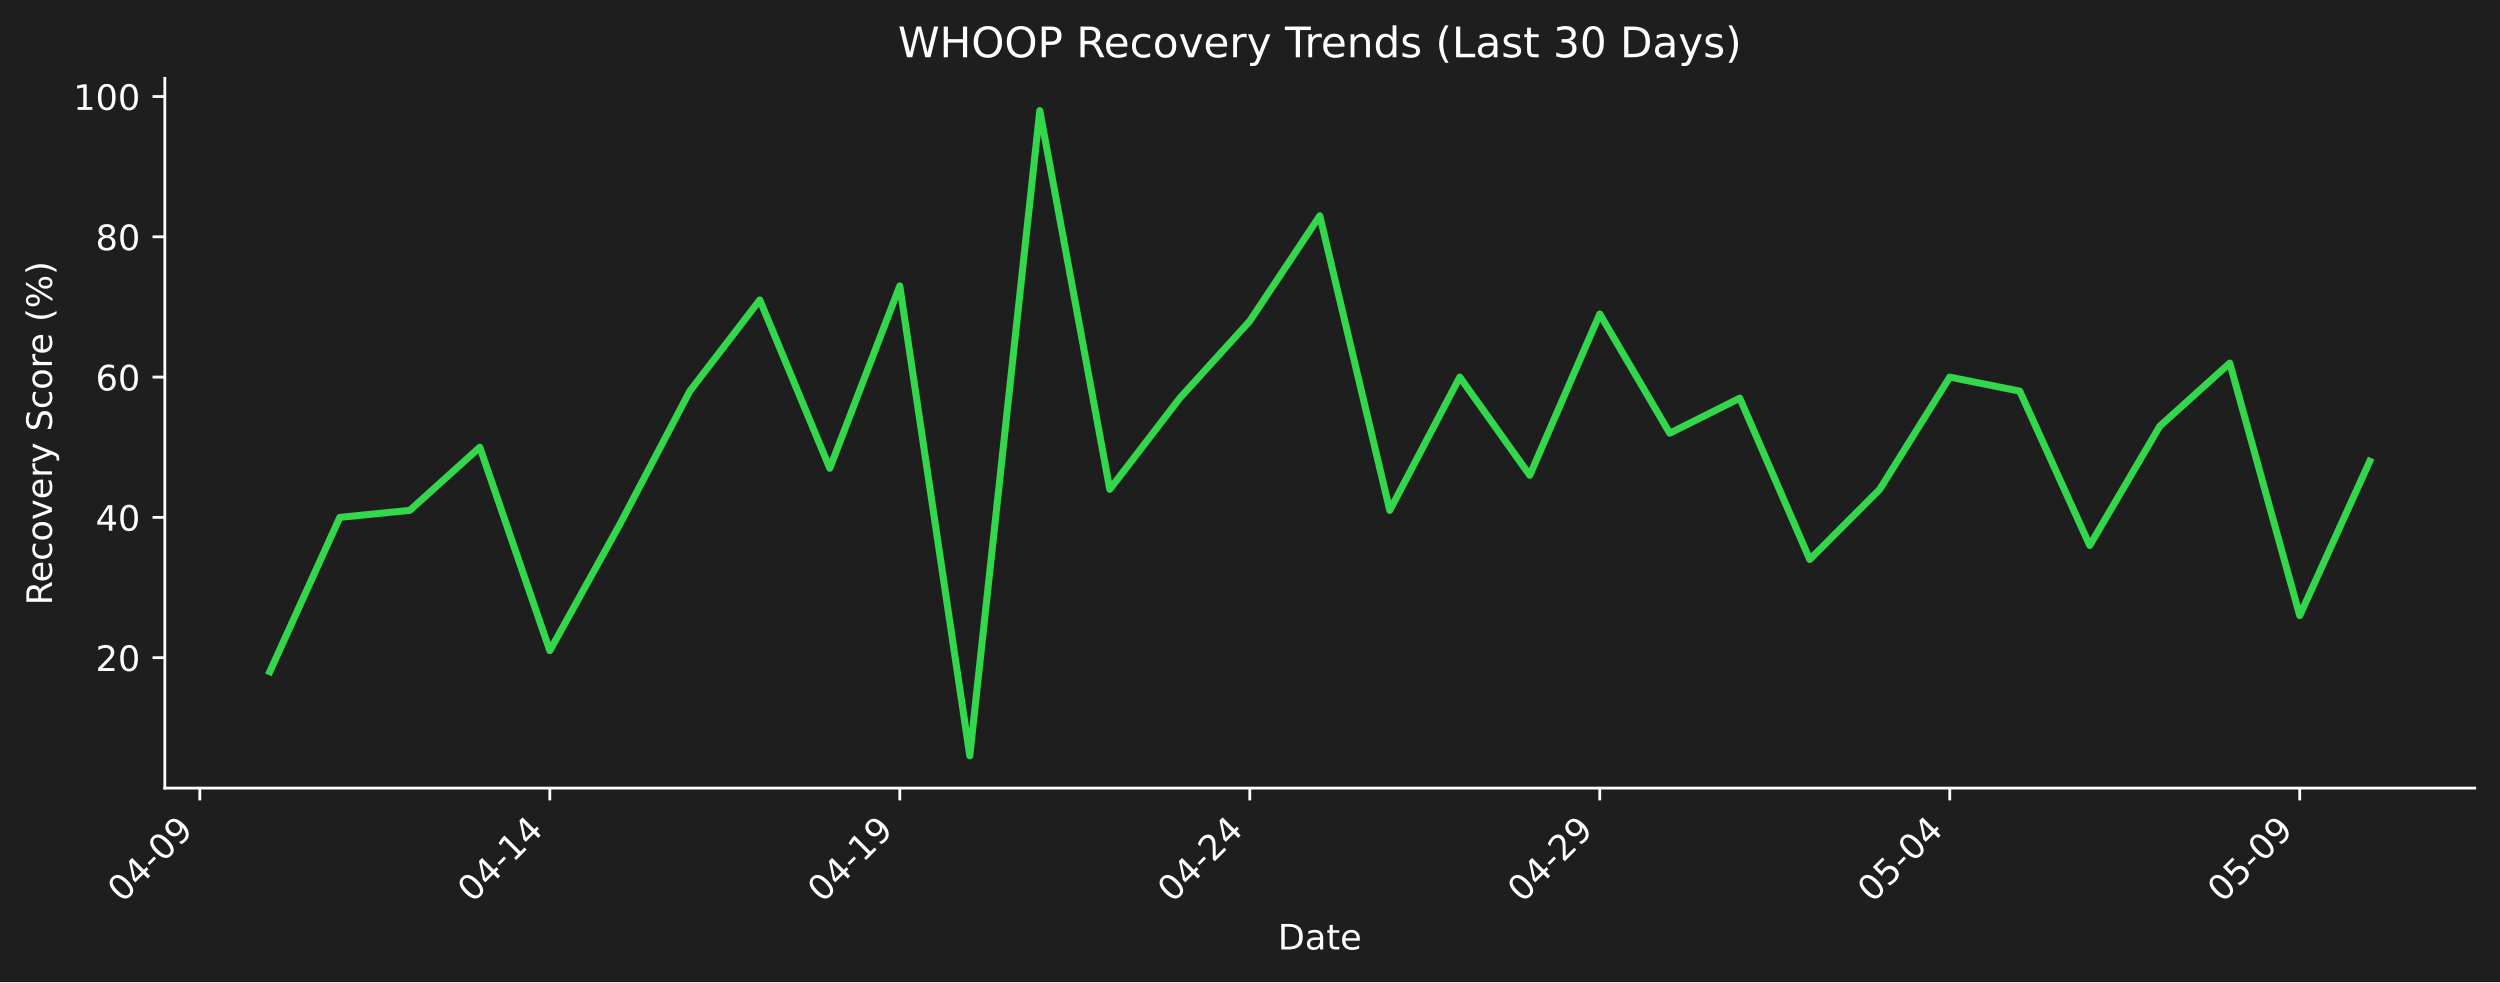
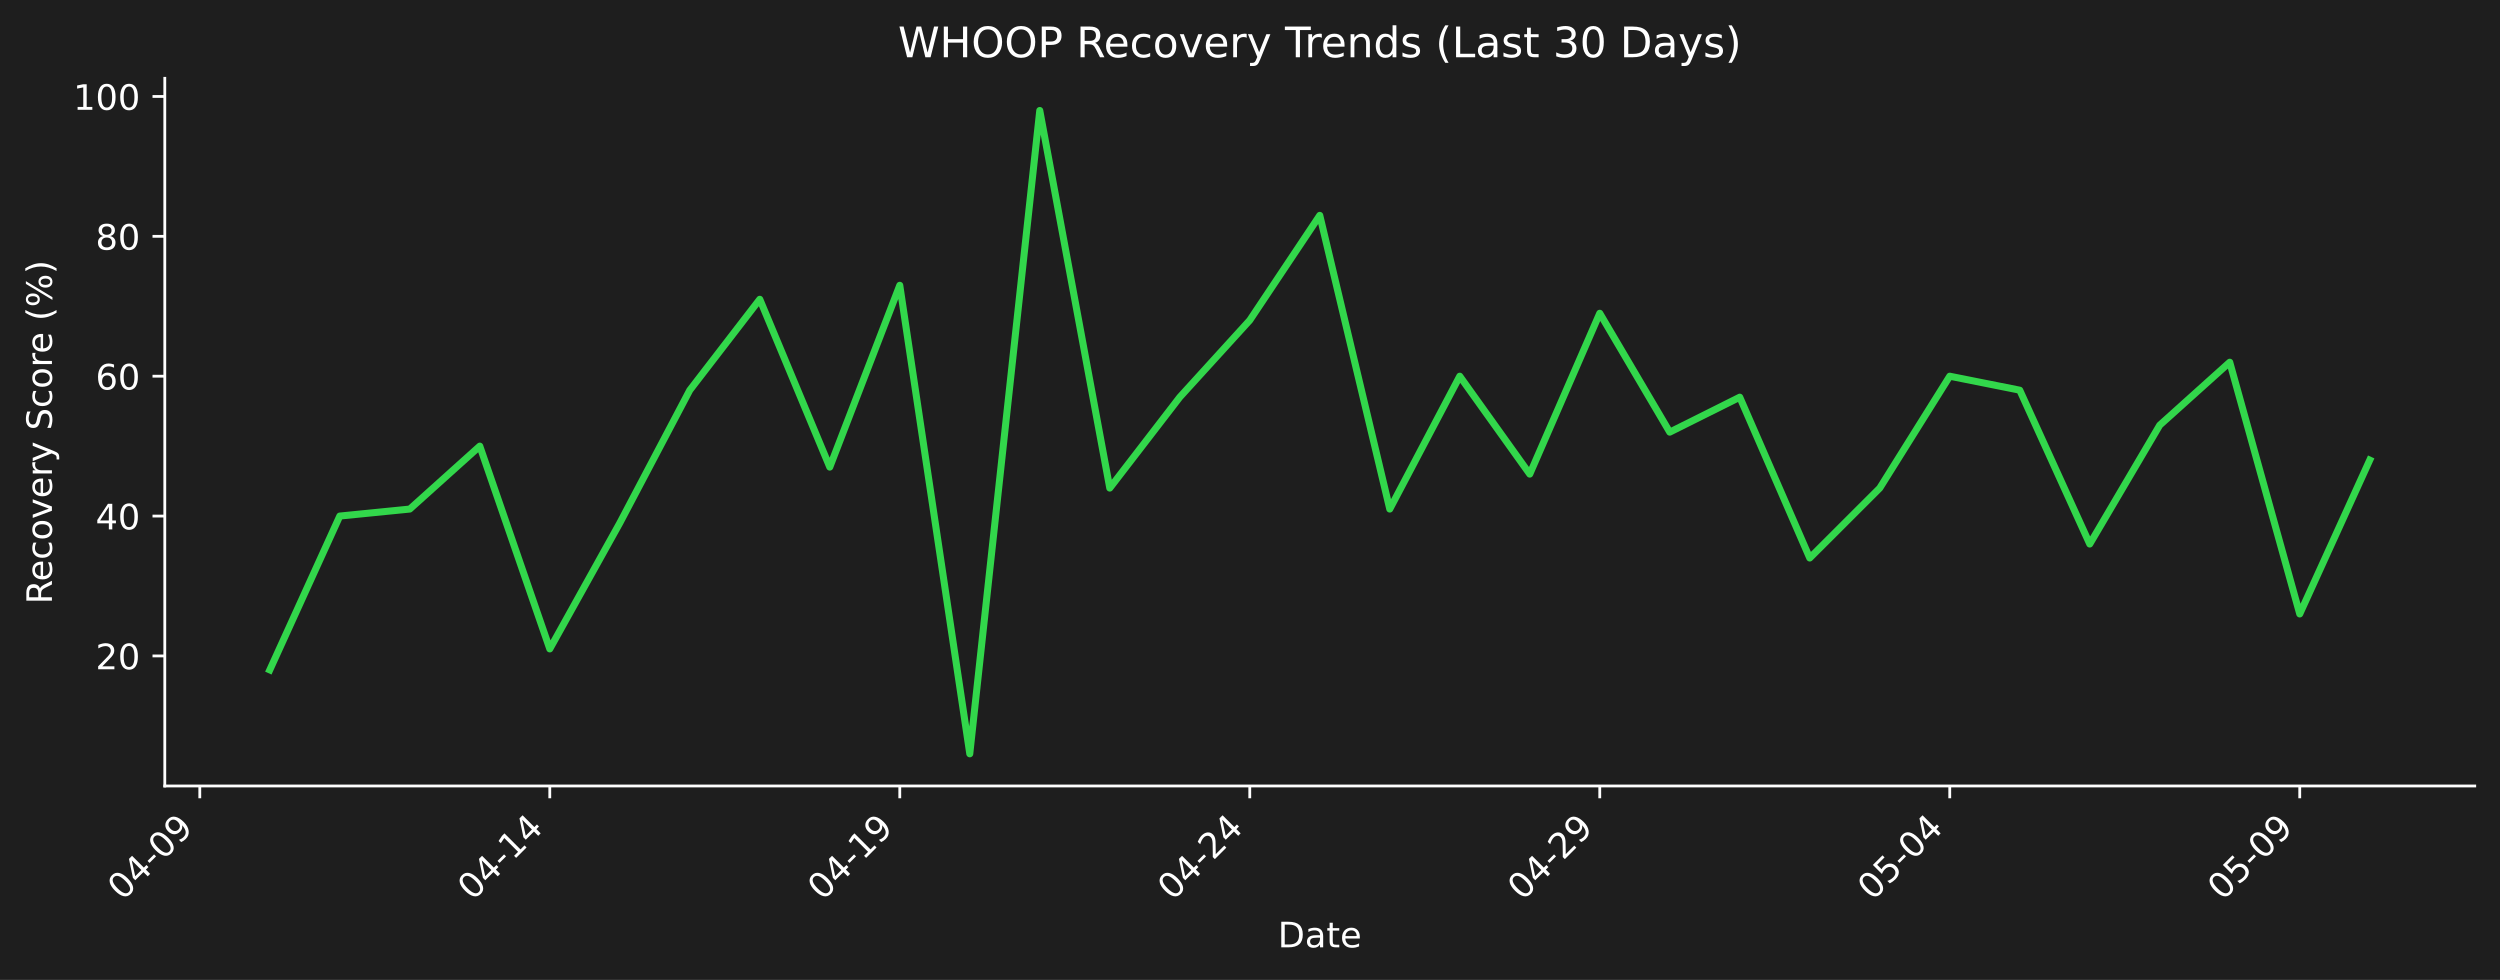
- <svg xmlns="http://www.w3.org/2000/svg" xmlns:xlink="http://www.w3.org/1999/xlink" width="712.361pt" height="279.832pt" viewBox="0 0 712.361 279.832" version="1.1">
+ <svg xmlns="http://www.w3.org/2000/svg" xmlns:xlink="http://www.w3.org/1999/xlink" width="712.496pt" height="279.271pt" viewBox="0 0 712.496 279.271" version="1.1">
  <defs>
    <style type="text/css">*{stroke-linejoin: round; stroke-linecap: butt}</style>
  </defs>
  <g id="figure_1">
    <g id="patch_1">
-       <path d="M 0 279.832  L 712.361 279.832  L 712.361 0  L 0 0  z " style="fill: #1e1e1e" />
+       <path d="M 0 279.271  L 712.496 279.271  L 712.496 0  L 0 0  z " style="fill: #1e1e1e" />
    </g>
    <g id="axes_1">
      <g id="patch_2">
-         <path d="M 46.966 224.563  L 705.161 224.563  L 705.161 22.318  L 46.966 22.318  L 46.966 224.563  z " style="fill: none" />
+         <path d="M 46.966 224.002  L 705.296 224.002  L 705.296 22.318  L 46.966 22.318  L 46.966 224.002  z " style="fill: none" />
      </g>
      <g id="matplotlib.axis_1">
        <g id="xtick_1">
          <g id="line2d_1">
            <defs>
-               <path id="mc9b437f5d2" d="M 0 0  L 0 3.5  " style="stroke: #ffffff; stroke-width: 0.8" />
+               <path id="m1ce4d87a6c" d="M 0 0  L 0 3.5  " style="stroke: #ffffff; stroke-width: 0.8" />
            </defs>
            <g>
-               <use xlink:href="#mc9b437f5d2" x="56.938" y="224.563" style="fill: #ffffff; stroke: #ffffff; stroke-width: 0.8" />
+               <use xlink:href="#m1ce4d87a6c" x="56.94" y="224.002" style="fill: #ffffff; stroke: #ffffff; stroke-width: 0.8" />
            </g>
          </g>
          <g id="text_1">
-             <g style="fill: #ffffff" transform="translate(34.92074 257.483) rotate(-45) scale(0.1 -0.1)">
+             <g style="fill: #ffffff" transform="translate(34.92278 256.9221) rotate(-45) scale(0.1 -0.1)">
              <defs>
                <path id="DejaVuSans-30" d="M 2034 4250  Q 1547 4250 1301 3770  Q 1056 3291 1056 2328  Q 1056 1369 1301 889  Q 1547 409 2034 409  Q 2525 409 2770 889  Q 3016 1369 3016 2328  Q 3016 3291 2770 3770  Q 2525 4250 2034 4250  z M 2034 4750  Q 2819 4750 3233 4129  Q 3647 3509 3647 2328  Q 3647 1150 3233 529  Q 2819 -91 2034 -91  Q 1250 -91 836 529  Q 422 1150 422 2328  Q 422 3509 836 4129  Q 1250 4750 2034 4750  z " transform="scale(0.015625)" />
                <path id="DejaVuSans-34" d="M 2419 4116  L 825 1625  L 2419 1625  L 2419 4116  z M 2253 4666  L 3047 4666  L 3047 1625  L 3713 1625  L 3713 1100  L 3047 1100  L 3047 0  L 2419 0  L 2419 1100  L 313 1100  L 313 1709  L 2253 4666  z " transform="scale(0.015625)" />
                <path id="DejaVuSans-2d" d="M 313 2009  L 1997 2009  L 1997 1497  L 313 1497  L 313 2009  z " transform="scale(0.015625)" />
                <path id="DejaVuSans-39" d="M 703 97  L 703 672  Q 941 559 1184 500  Q 1428 441 1663 441  Q 2288 441 2617 861  Q 2947 1281 2994 2138  Q 2813 1869 2534 1725  Q 2256 1581 1919 1581  Q 1219 1581 811 2004  Q 403 2428 403 3163  Q 403 3881 828 4315  Q 1253 4750 1959 4750  Q 2769 4750 3195 4129  Q 3622 3509 3622 2328  Q 3622 1225 3098 567  Q 2575 -91 1691 -91  Q 1453 -91 1209 -44  Q 966 3 703 97  z M 1959 2075  Q 2384 2075 2632 2365  Q 2881 2656 2881 3163  Q 2881 3666 2632 3958  Q 2384 4250 1959 4250  Q 1534 4250 1286 3958  Q 1038 3666 1038 3163  Q 1038 2656 1286 2365  Q 1534 2075 1959 2075  z " transform="scale(0.015625)" />
              </defs>
              <use xlink:href="#DejaVuSans-30" />
              <use xlink:href="#DejaVuSans-34" transform="translate(63.62305 0)" />
              <use xlink:href="#DejaVuSans-2d" transform="translate(127.2461 0)" />
              <use xlink:href="#DejaVuSans-30" transform="translate(163.3301 0)" />
              <use xlink:href="#DejaVuSans-39" transform="translate(226.9531 0)" />
            </g>
          </g>
        </g>
        <g id="xtick_2">
          <g id="line2d_2">
            <g>
-               <use xlink:href="#mc9b437f5d2" x="156.665" y="224.563" style="fill: #ffffff; stroke: #ffffff; stroke-width: 0.8" />
+               <use xlink:href="#m1ce4d87a6c" x="156.687" y="224.002" style="fill: #ffffff; stroke: #ffffff; stroke-width: 0.8" />
            </g>
          </g>
          <g id="text_2">
-             <g style="fill: #ffffff" transform="translate(134.6473 257.483) rotate(-45) scale(0.1 -0.1)">
+             <g style="fill: #ffffff" transform="translate(134.6698 256.9221) rotate(-45) scale(0.1 -0.1)">
              <defs>
                <path id="DejaVuSans-31" d="M 794 531  L 1825 531  L 1825 4091  L 703 3866  L 703 4441  L 1819 4666  L 2450 4666  L 2450 531  L 3481 531  L 3481 0  L 794 0  L 794 531  z " transform="scale(0.015625)" />
              </defs>
              <use xlink:href="#DejaVuSans-30" />
              <use xlink:href="#DejaVuSans-34" transform="translate(63.62305 0)" />
              <use xlink:href="#DejaVuSans-2d" transform="translate(127.2461 0)" />
              <use xlink:href="#DejaVuSans-31" transform="translate(163.3301 0)" />
              <use xlink:href="#DejaVuSans-34" transform="translate(226.9531 0)" />
            </g>
          </g>
        </g>
        <g id="xtick_3">
          <g id="line2d_3">
            <g>
-               <use xlink:href="#mc9b437f5d2" x="256.391" y="224.563" style="fill: #ffffff; stroke: #ffffff; stroke-width: 0.8" />
+               <use xlink:href="#m1ce4d87a6c" x="256.434" y="224.002" style="fill: #ffffff; stroke: #ffffff; stroke-width: 0.8" />
            </g>
          </g>
          <g id="text_3">
-             <g style="fill: #ffffff" transform="translate(234.3738 257.483) rotate(-45) scale(0.1 -0.1)">
+             <g style="fill: #ffffff" transform="translate(234.4167 256.9221) rotate(-45) scale(0.1 -0.1)">
              <use xlink:href="#DejaVuSans-30" />
              <use xlink:href="#DejaVuSans-34" transform="translate(63.62305 0)" />
              <use xlink:href="#DejaVuSans-2d" transform="translate(127.2461 0)" />
              <use xlink:href="#DejaVuSans-31" transform="translate(163.3301 0)" />
              <use xlink:href="#DejaVuSans-39" transform="translate(226.9531 0)" />
            </g>
          </g>
        </g>
        <g id="xtick_4">
          <g id="line2d_4">
            <g>
-               <use xlink:href="#mc9b437f5d2" x="356.118" y="224.563" style="fill: #ffffff; stroke: #ffffff; stroke-width: 0.8" />
+               <use xlink:href="#m1ce4d87a6c" x="356.181" y="224.002" style="fill: #ffffff; stroke: #ffffff; stroke-width: 0.8" />
            </g>
          </g>
          <g id="text_4">
-             <g style="fill: #ffffff" transform="translate(334.1003 257.483) rotate(-45) scale(0.1 -0.1)">
+             <g style="fill: #ffffff" transform="translate(334.1637 256.9221) rotate(-45) scale(0.1 -0.1)">
              <defs>
                <path id="DejaVuSans-32" d="M 1228 531  L 3431 531  L 3431 0  L 469 0  L 469 531  Q 828 903 1448 1529  Q 2069 2156 2228 2338  Q 2531 2678 2651 2914  Q 2772 3150 2772 3378  Q 2772 3750 2511 3984  Q 2250 4219 1831 4219  Q 1534 4219 1204 4116  Q 875 4013 500 3803  L 500 4441  Q 881 4594 1212 4672  Q 1544 4750 1819 4750  Q 2544 4750 2975 4387  Q 3406 4025 3406 3419  Q 3406 3131 3298 2873  Q 3191 2616 2906 2266  Q 2828 2175 2409 1742  Q 1991 1309 1228 531  z " transform="scale(0.015625)" />
              </defs>
              <use xlink:href="#DejaVuSans-30" />
              <use xlink:href="#DejaVuSans-34" transform="translate(63.62305 0)" />
              <use xlink:href="#DejaVuSans-2d" transform="translate(127.2461 0)" />
              <use xlink:href="#DejaVuSans-32" transform="translate(163.3301 0)" />
              <use xlink:href="#DejaVuSans-34" transform="translate(226.9531 0)" />
            </g>
          </g>
        </g>
        <g id="xtick_5">
          <g id="line2d_5">
            <g>
-               <use xlink:href="#mc9b437f5d2" x="455.844" y="224.563" style="fill: #ffffff; stroke: #ffffff; stroke-width: 0.8" />
+               <use xlink:href="#m1ce4d87a6c" x="455.928" y="224.002" style="fill: #ffffff; stroke: #ffffff; stroke-width: 0.8" />
            </g>
          </g>
          <g id="text_5">
-             <g style="fill: #ffffff" transform="translate(433.8268 257.483) rotate(-45) scale(0.1 -0.1)">
+             <g style="fill: #ffffff" transform="translate(433.9107 256.9221) rotate(-45) scale(0.1 -0.1)">
              <use xlink:href="#DejaVuSans-30" />
              <use xlink:href="#DejaVuSans-34" transform="translate(63.62305 0)" />
              <use xlink:href="#DejaVuSans-2d" transform="translate(127.2461 0)" />
              <use xlink:href="#DejaVuSans-32" transform="translate(163.3301 0)" />
              <use xlink:href="#DejaVuSans-39" transform="translate(226.9531 0)" />
            </g>
          </g>
        </g>
        <g id="xtick_6">
          <g id="line2d_6">
            <g>
-               <use xlink:href="#mc9b437f5d2" x="555.571" y="224.563" style="fill: #ffffff; stroke: #ffffff; stroke-width: 0.8" />
+               <use xlink:href="#m1ce4d87a6c" x="555.675" y="224.002" style="fill: #ffffff; stroke: #ffffff; stroke-width: 0.8" />
            </g>
          </g>
          <g id="text_6">
-             <g style="fill: #ffffff" transform="translate(533.5533 257.483) rotate(-45) scale(0.1 -0.1)">
+             <g style="fill: #ffffff" transform="translate(533.6576 256.9221) rotate(-45) scale(0.1 -0.1)">
              <defs>
                <path id="DejaVuSans-35" d="M 691 4666  L 3169 4666  L 3169 4134  L 1269 4134  L 1269 2991  Q 1406 3038 1543 3061  Q 1681 3084 1819 3084  Q 2600 3084 3056 2656  Q 3513 2228 3513 1497  Q 3513 744 3044 326  Q 2575 -91 1722 -91  Q 1428 -91 1123 -41  Q 819 9 494 109  L 494 744  Q 775 591 1075 516  Q 1375 441 1709 441  Q 2250 441 2565 725  Q 2881 1009 2881 1497  Q 2881 1984 2565 2268  Q 2250 2553 1709 2553  Q 1456 2553 1204 2497  Q 953 2441 691 2322  L 691 4666  z " transform="scale(0.015625)" />
              </defs>
              <use xlink:href="#DejaVuSans-30" />
              <use xlink:href="#DejaVuSans-35" transform="translate(63.62305 0)" />
              <use xlink:href="#DejaVuSans-2d" transform="translate(127.2461 0)" />
              <use xlink:href="#DejaVuSans-30" transform="translate(163.3301 0)" />
              <use xlink:href="#DejaVuSans-34" transform="translate(226.9531 0)" />
            </g>
          </g>
        </g>
        <g id="xtick_7">
          <g id="line2d_7">
            <g>
-               <use xlink:href="#mc9b437f5d2" x="655.297" y="224.563" style="fill: #ffffff; stroke: #ffffff; stroke-width: 0.8" />
+               <use xlink:href="#m1ce4d87a6c" x="655.422" y="224.002" style="fill: #ffffff; stroke: #ffffff; stroke-width: 0.8" />
            </g>
          </g>
          <g id="text_7">
-             <g style="fill: #ffffff" transform="translate(633.2798 257.483) rotate(-45) scale(0.1 -0.1)">
+             <g style="fill: #ffffff" transform="translate(633.4046 256.9221) rotate(-45) scale(0.1 -0.1)">
              <use xlink:href="#DejaVuSans-30" />
              <use xlink:href="#DejaVuSans-35" transform="translate(63.62305 0)" />
              <use xlink:href="#DejaVuSans-2d" transform="translate(127.2461 0)" />
              <use xlink:href="#DejaVuSans-30" transform="translate(163.3301 0)" />
              <use xlink:href="#DejaVuSans-39" transform="translate(226.9531 0)" />
            </g>
          </g>
        </g>
        <g id="text_8">
-           <g style="fill: #ffffff" transform="translate(364.1123 270.552) scale(0.1 -0.1)">
+           <g style="fill: #ffffff" transform="translate(364.1798 269.9911) scale(0.1 -0.1)">
            <defs>
              <path id="DejaVuSans-44" d="M 1259 4147  L 1259 519  L 2022 519  Q 2988 519 3436 956  Q 3884 1394 3884 2338  Q 3884 3275 3436 3711  Q 2988 4147 2022 4147  L 1259 4147  z M 628 4666  L 1925 4666  Q 3281 4666 3915 4102  Q 4550 3538 4550 2338  Q 4550 1131 3912 565  Q 3275 0 1925 0  L 628 0  L 628 4666  z " transform="scale(0.015625)" />
              <path id="DejaVuSans-61" d="M 2194 1759  Q 1497 1759 1228 1600  Q 959 1441 959 1056  Q 959 750 1161 570  Q 1363 391 1709 391  Q 2188 391 2477 730  Q 2766 1069 2766 1631  L 2766 1759  L 2194 1759  z M 3341 1997  L 3341 0  L 2766 0  L 2766 531  Q 2569 213 2275 61  Q 1981 -91 1556 -91  Q 1019 -91 701 211  Q 384 513 384 1019  Q 384 1609 779 1909  Q 1175 2209 1959 2209  L 2766 2209  L 2766 2266  Q 2766 2663 2505 2880  Q 2244 3097 1772 3097  Q 1472 3097 1187 3025  Q 903 2953 641 2809  L 641 3341  Q 956 3463 1253 3523  Q 1550 3584 1831 3584  Q 2591 3584 2966 3190  Q 3341 2797 3341 1997  z " transform="scale(0.015625)" />
              <path id="DejaVuSans-74" d="M 1172 4494  L 1172 3500  L 2356 3500  L 2356 3053  L 1172 3053  L 1172 1153  Q 1172 725 1289 603  Q 1406 481 1766 481  L 2356 481  L 2356 0  L 1766 0  Q 1100 0 847 248  Q 594 497 594 1153  L 594 3053  L 172 3053  L 172 3500  L 594 3500  L 594 4494  L 1172 4494  z " transform="scale(0.015625)" />
              <path id="DejaVuSans-65" d="M 3597 1894  L 3597 1613  L 953 1613  Q 991 1019 1311 708  Q 1631 397 2203 397  Q 2534 397 2845 478  Q 3156 559 3463 722  L 3463 178  Q 3153 47 2828 -22  Q 2503 -91 2169 -91  Q 1331 -91 842 396  Q 353 884 353 1716  Q 353 2575 817 3079  Q 1281 3584 2069 3584  Q 2775 3584 3186 3129  Q 3597 2675 3597 1894  z M 3022 2063  Q 3016 2534 2758 2815  Q 2500 3097 2075 3097  Q 1594 3097 1305 2825  Q 1016 2553 972 2059  L 3022 2063  z " transform="scale(0.015625)" />
            </defs>
            <use xlink:href="#DejaVuSans-44" />
            <use xlink:href="#DejaVuSans-61" transform="translate(77.00195 0)" />
            <use xlink:href="#DejaVuSans-74" transform="translate(138.2812 0)" />
            <use xlink:href="#DejaVuSans-65" transform="translate(177.4902 0)" />
          </g>
        </g>
      </g>
      <g id="matplotlib.axis_2">
        <g id="ytick_1">
          <g id="line2d_8">
            <defs>
-               <path id="me7fd47370d" d="M 0 0  L -3.5 0  " style="stroke: #ffffff; stroke-width: 0.8" />
+               <path id="m191970cec5" d="M 0 0  L -3.5 0  " style="stroke: #ffffff; stroke-width: 0.8" />
            </defs>
            <g>
-               <use xlink:href="#me7fd47370d" x="46.966" y="187.392" style="fill: #ffffff; stroke: #ffffff; stroke-width: 0.8" />
+               <use xlink:href="#m191970cec5" x="46.966" y="186.934" style="fill: #ffffff; stroke: #ffffff; stroke-width: 0.8" />
            </g>
          </g>
          <g id="text_9">
-             <g style="fill: #ffffff" transform="translate(27.24063 191.1908) scale(0.1 -0.1)">
+             <g style="fill: #ffffff" transform="translate(27.24063 190.733) scale(0.1 -0.1)">
              <use xlink:href="#DejaVuSans-32" />
              <use xlink:href="#DejaVuSans-30" transform="translate(63.62305 0)" />
            </g>
          </g>
        </g>
        <g id="ytick_2">
          <g id="line2d_9">
            <g>
-               <use xlink:href="#me7fd47370d" x="46.966" y="147.422" style="fill: #ffffff; stroke: #ffffff; stroke-width: 0.8" />
+               <use xlink:href="#m191970cec5" x="46.966" y="147.075" style="fill: #ffffff; stroke: #ffffff; stroke-width: 0.8" />
            </g>
          </g>
          <g id="text_10">
-             <g style="fill: #ffffff" transform="translate(27.24063 151.2214) scale(0.1 -0.1)">
+             <g style="fill: #ffffff" transform="translate(27.24063 150.8745) scale(0.1 -0.1)">
              <use xlink:href="#DejaVuSans-34" />
              <use xlink:href="#DejaVuSans-30" transform="translate(63.62305 0)" />
            </g>
          </g>
        </g>
        <g id="ytick_3">
          <g id="line2d_10">
            <g>
-               <use xlink:href="#me7fd47370d" x="46.966" y="107.453" style="fill: #ffffff; stroke: #ffffff; stroke-width: 0.8" />
+               <use xlink:href="#m191970cec5" x="46.966" y="107.217" style="fill: #ffffff; stroke: #ffffff; stroke-width: 0.8" />
            </g>
          </g>
          <g id="text_11">
-             <g style="fill: #ffffff" transform="translate(27.24063 111.2521) scale(0.1 -0.1)">
+             <g style="fill: #ffffff" transform="translate(27.24063 111.016) scale(0.1 -0.1)">
              <defs>
                <path id="DejaVuSans-36" d="M 2113 2584  Q 1688 2584 1439 2293  Q 1191 2003 1191 1497  Q 1191 994 1439 701  Q 1688 409 2113 409  Q 2538 409 2786 701  Q 3034 994 3034 1497  Q 3034 2003 2786 2293  Q 2538 2584 2113 2584  z M 3366 4563  L 3366 3988  Q 3128 4100 2886 4159  Q 2644 4219 2406 4219  Q 1781 4219 1451 3797  Q 1122 3375 1075 2522  Q 1259 2794 1537 2939  Q 1816 3084 2150 3084  Q 2853 3084 3261 2657  Q 3669 2231 3669 1497  Q 3669 778 3244 343  Q 2819 -91 2113 -91  Q 1303 -91 875 529  Q 447 1150 447 2328  Q 447 3434 972 4092  Q 1497 4750 2381 4750  Q 2619 4750 2861 4703  Q 3103 4656 3366 4563  z " transform="scale(0.015625)" />
              </defs>
              <use xlink:href="#DejaVuSans-36" />
              <use xlink:href="#DejaVuSans-30" transform="translate(63.62305 0)" />
            </g>
          </g>
        </g>
        <g id="ytick_4">
          <g id="line2d_11">
            <g>
-               <use xlink:href="#me7fd47370d" x="46.966" y="67.483" style="fill: #ffffff; stroke: #ffffff; stroke-width: 0.8" />
+               <use xlink:href="#m191970cec5" x="46.966" y="67.358" style="fill: #ffffff; stroke: #ffffff; stroke-width: 0.8" />
            </g>
          </g>
          <g id="text_12">
-             <g style="fill: #ffffff" transform="translate(27.24063 71.28272) scale(0.1 -0.1)">
+             <g style="fill: #ffffff" transform="translate(27.24063 71.15746) scale(0.1 -0.1)">
              <defs>
                <path id="DejaVuSans-38" d="M 2034 2216  Q 1584 2216 1326 1975  Q 1069 1734 1069 1313  Q 1069 891 1326 650  Q 1584 409 2034 409  Q 2484 409 2743 651  Q 3003 894 3003 1313  Q 3003 1734 2745 1975  Q 2488 2216 2034 2216  z M 1403 2484  Q 997 2584 770 2862  Q 544 3141 544 3541  Q 544 4100 942 4425  Q 1341 4750 2034 4750  Q 2731 4750 3128 4425  Q 3525 4100 3525 3541  Q 3525 3141 3298 2862  Q 3072 2584 2669 2484  Q 3125 2378 3379 2068  Q 3634 1759 3634 1313  Q 3634 634 3220 271  Q 2806 -91 2034 -91  Q 1263 -91 848 271  Q 434 634 434 1313  Q 434 1759 690 2068  Q 947 2378 1403 2484  z M 1172 3481  Q 1172 3119 1398 2916  Q 1625 2713 2034 2713  Q 2441 2713 2670 2916  Q 2900 3119 2900 3481  Q 2900 3844 2670 4047  Q 2441 4250 2034 4250  Q 1625 4250 1398 4047  Q 1172 3844 1172 3481  z " transform="scale(0.015625)" />
              </defs>
              <use xlink:href="#DejaVuSans-38" />
              <use xlink:href="#DejaVuSans-30" transform="translate(63.62305 0)" />
            </g>
          </g>
        </g>
        <g id="ytick_5">
          <g id="line2d_12">
            <g>
-               <use xlink:href="#me7fd47370d" x="46.966" y="27.514" style="fill: #ffffff; stroke: #ffffff; stroke-width: 0.8" />
+               <use xlink:href="#m191970cec5" x="46.966" y="27.5" style="fill: #ffffff; stroke: #ffffff; stroke-width: 0.8" />
            </g>
          </g>
          <g id="text_13">
-             <g style="fill: #ffffff" transform="translate(20.87813 31.31336) scale(0.1 -0.1)">
+             <g style="fill: #ffffff" transform="translate(20.87813 31.29895) scale(0.1 -0.1)">
              <use xlink:href="#DejaVuSans-31" />
              <use xlink:href="#DejaVuSans-30" transform="translate(63.62305 0)" />
              <use xlink:href="#DejaVuSans-30" transform="translate(127.2461 0)" />
            </g>
          </g>
        </g>
        <g id="text_14">
-           <g style="fill: #ffffff" transform="translate(14.79844 172.4586) rotate(-90) scale(0.1 -0.1)">
+           <g style="fill: #ffffff" transform="translate(14.79844 172.1781) rotate(-90) scale(0.1 -0.1)">
            <defs>
              <path id="DejaVuSans-52" d="M 2841 2188  Q 3044 2119 3236 1894  Q 3428 1669 3622 1275  L 4263 0  L 3584 0  L 2988 1197  Q 2756 1666 2539 1819  Q 2322 1972 1947 1972  L 1259 1972  L 1259 0  L 628 0  L 628 4666  L 2053 4666  Q 2853 4666 3247 4331  Q 3641 3997 3641 3322  Q 3641 2881 3436 2590  Q 3231 2300 2841 2188  z M 1259 4147  L 1259 2491  L 2053 2491  Q 2509 2491 2742 2702  Q 2975 2913 2975 3322  Q 2975 3731 2742 3939  Q 2509 4147 2053 4147  L 1259 4147  z " transform="scale(0.015625)" />
              <path id="DejaVuSans-63" d="M 3122 3366  L 3122 2828  Q 2878 2963 2633 3030  Q 2388 3097 2138 3097  Q 1578 3097 1268 2742  Q 959 2388 959 1747  Q 959 1106 1268 751  Q 1578 397 2138 397  Q 2388 397 2633 464  Q 2878 531 3122 666  L 3122 134  Q 2881 22 2623 -34  Q 2366 -91 2075 -91  Q 1284 -91 818 406  Q 353 903 353 1747  Q 353 2603 823 3093  Q 1294 3584 2113 3584  Q 2378 3584 2631 3529  Q 2884 3475 3122 3366  z " transform="scale(0.015625)" />
              <path id="DejaVuSans-6f" d="M 1959 3097  Q 1497 3097 1228 2736  Q 959 2375 959 1747  Q 959 1119 1226 758  Q 1494 397 1959 397  Q 2419 397 2687 759  Q 2956 1122 2956 1747  Q 2956 2369 2687 2733  Q 2419 3097 1959 3097  z M 1959 3584  Q 2709 3584 3137 3096  Q 3566 2609 3566 1747  Q 3566 888 3137 398  Q 2709 -91 1959 -91  Q 1206 -91 779 398  Q 353 888 353 1747  Q 353 2609 779 3096  Q 1206 3584 1959 3584  z " transform="scale(0.015625)" />
              <path id="DejaVuSans-76" d="M 191 3500  L 800 3500  L 1894 563  L 2988 3500  L 3597 3500  L 2284 0  L 1503 0  L 191 3500  z " transform="scale(0.015625)" />
              <path id="DejaVuSans-72" d="M 2631 2963  Q 2534 3019 2420 3045  Q 2306 3072 2169 3072  Q 1681 3072 1420 2755  Q 1159 2438 1159 1844  L 1159 0  L 581 0  L 581 3500  L 1159 3500  L 1159 2956  Q 1341 3275 1631 3429  Q 1922 3584 2338 3584  Q 2397 3584 2469 3576  Q 2541 3569 2628 3553  L 2631 2963  z " transform="scale(0.015625)" />
              <path id="DejaVuSans-79" d="M 2059 -325  Q 1816 -950 1584 -1140  Q 1353 -1331 966 -1331  L 506 -1331  L 506 -850  L 844 -850  Q 1081 -850 1212 -737  Q 1344 -625 1503 -206  L 1606 56  L 191 3500  L 800 3500  L 1894 763  L 2988 3500  L 3597 3500  L 2059 -325  z " transform="scale(0.015625)" />
              <path id="DejaVuSans-20" transform="scale(0.015625)" />
              <path id="DejaVuSans-53" d="M 3425 4513  L 3425 3897  Q 3066 4069 2747 4153  Q 2428 4238 2131 4238  Q 1616 4238 1336 4038  Q 1056 3838 1056 3469  Q 1056 3159 1242 3001  Q 1428 2844 1947 2747  L 2328 2669  Q 3034 2534 3370 2195  Q 3706 1856 3706 1288  Q 3706 609 3251 259  Q 2797 -91 1919 -91  Q 1588 -91 1214 -16  Q 841 59 441 206  L 441 856  Q 825 641 1194 531  Q 1563 422 1919 422  Q 2459 422 2753 634  Q 3047 847 3047 1241  Q 3047 1584 2836 1778  Q 2625 1972 2144 2069  L 1759 2144  Q 1053 2284 737 2584  Q 422 2884 422 3419  Q 422 4038 858 4394  Q 1294 4750 2059 4750  Q 2388 4750 2728 4690  Q 3069 4631 3425 4513  z " transform="scale(0.015625)" />
              <path id="DejaVuSans-28" d="M 1984 4856  Q 1566 4138 1362 3434  Q 1159 2731 1159 2009  Q 1159 1288 1364 580  Q 1569 -128 1984 -844  L 1484 -844  Q 1016 -109 783 600  Q 550 1309 550 2009  Q 550 2706 781 3412  Q 1013 4119 1484 4856  L 1984 4856  z " transform="scale(0.015625)" />
              <path id="DejaVuSans-25" d="M 4653 2053  Q 4381 2053 4226 1822  Q 4072 1591 4072 1178  Q 4072 772 4226 539  Q 4381 306 4653 306  Q 4919 306 5073 539  Q 5228 772 5228 1178  Q 5228 1588 5073 1820  Q 4919 2053 4653 2053  z M 4653 2450  Q 5147 2450 5437 2106  Q 5728 1763 5728 1178  Q 5728 594 5436 251  Q 5144 -91 4653 -91  Q 4153 -91 3862 251  Q 3572 594 3572 1178  Q 3572 1766 3864 2108  Q 4156 2450 4653 2450  z M 1428 4353  Q 1159 4353 1004 4120  Q 850 3888 850 3481  Q 850 3069 1003 2837  Q 1156 2606 1428 2606  Q 1700 2606 1854 2837  Q 2009 3069 2009 3481  Q 2009 3884 1853 4118  Q 1697 4353 1428 4353  z M 4250 4750  L 4750 4750  L 1831 -91  L 1331 -91  L 4250 4750  z M 1428 4750  Q 1922 4750 2215 4408  Q 2509 4066 2509 3481  Q 2509 2891 2217 2550  Q 1925 2209 1428 2209  Q 931 2209 642 2551  Q 353 2894 353 3481  Q 353 4063 643 4406  Q 934 4750 1428 4750  z " transform="scale(0.015625)" />
              <path id="DejaVuSans-29" d="M 513 4856  L 1013 4856  Q 1481 4119 1714 3412  Q 1947 2706 1947 2009  Q 1947 1309 1714 600  Q 1481 -109 1013 -844  L 513 -844  Q 928 -128 1133 580  Q 1338 1288 1338 2009  Q 1338 2731 1133 3434  Q 928 4138 513 4856  z " transform="scale(0.015625)" />
            </defs>
            <use xlink:href="#DejaVuSans-52" />
            <use xlink:href="#DejaVuSans-65" transform="translate(64.98242 0)" />
            <use xlink:href="#DejaVuSans-63" transform="translate(126.5059 0)" />
            <use xlink:href="#DejaVuSans-6f" transform="translate(181.4863 0)" />
            <use xlink:href="#DejaVuSans-76" transform="translate(242.668 0)" />
            <use xlink:href="#DejaVuSans-65" transform="translate(301.8477 0)" />
            <use xlink:href="#DejaVuSans-72" transform="translate(363.3711 0)" />
            <use xlink:href="#DejaVuSans-79" transform="translate(404.4844 0)" />
            <use xlink:href="#DejaVuSans-20" transform="translate(463.6641 0)" />
            <use xlink:href="#DejaVuSans-53" transform="translate(495.4512 0)" />
            <use xlink:href="#DejaVuSans-63" transform="translate(558.9277 0)" />
            <use xlink:href="#DejaVuSans-6f" transform="translate(613.9082 0)" />
            <use xlink:href="#DejaVuSans-72" transform="translate(675.0898 0)" />
            <use xlink:href="#DejaVuSans-65" transform="translate(713.9531 0)" />
            <use xlink:href="#DejaVuSans-20" transform="translate(775.4766 0)" />
            <use xlink:href="#DejaVuSans-28" transform="translate(807.2637 0)" />
            <use xlink:href="#DejaVuSans-25" transform="translate(846.2773 0)" />
            <use xlink:href="#DejaVuSans-29" transform="translate(941.2969 0)" />
          </g>
        </g>
      </g>
      <g id="line2d_13">
-         <path d="M 76.884 191.389  L 96.829 147.422  L 116.774 145.424  L 136.719 127.438  L 156.665 185.393  L 176.61 149.421  L 196.555 111.45  L 216.501 85.47  L 236.446 133.433  L 256.391 81.473  L 276.337 215.37  L 296.282 31.511  L 316.227 139.428  L 336.173 113.448  L 356.118 91.465  L 376.063 61.488  L 396.008 145.424  L 415.954 107.453  L 435.899 135.431  L 455.844 89.467  L 475.79 123.441  L 495.735 113.448  L 515.68 159.413  L 535.626 139.428  L 555.571 107.453  L 575.516 111.45  L 595.461 155.416  L 615.407 121.442  L 635.352 103.456  L 655.297 175.401  L 675.243 131.434  " clip-path="url(#pcea2d51928)" style="fill: none; stroke: #32d74b; stroke-width: 2; stroke-linecap: square" />
+         <path d="M 76.89 190.92  L 96.839 147.075  L 116.789 145.082  L 136.738 127.146  L 156.687 184.941  L 176.637 149.068  L 196.586 111.203  L 216.535 85.295  L 236.485 133.125  L 256.434 81.309  L 276.384 214.835  L 296.333 31.486  L 316.282 139.104  L 336.232 113.196  L 356.181 91.273  L 376.131 61.379  L 396.08 145.082  L 416.029 107.217  L 435.979 135.118  L 455.928 89.28  L 475.878 123.16  L 495.827 113.196  L 515.776 159.033  L 535.726 139.104  L 555.675 107.217  L 575.625 111.203  L 595.574 155.047  L 615.523 121.167  L 635.473 103.231  L 655.422 174.976  L 675.372 131.132  " clip-path="url(#p7530b90234)" style="fill: none; stroke: #32d74b; stroke-width: 2; stroke-linecap: square" />
      </g>
      <g id="patch_3">
-         <path d="M 46.966 224.563  L 46.966 22.318  " style="fill: none; stroke: #ffffff; stroke-width: 0.8; stroke-linejoin: miter; stroke-linecap: square" />
+         <path d="M 46.966 224.002  L 46.966 22.318  " style="fill: none; stroke: #ffffff; stroke-width: 0.8; stroke-linejoin: miter; stroke-linecap: square" />
      </g>
      <g id="patch_4">
-         <path d="M 46.966 224.563  L 705.161 224.563  " style="fill: none; stroke: #ffffff; stroke-width: 0.8; stroke-linejoin: miter; stroke-linecap: square" />
+         <path d="M 46.966 224.002  L 705.296 224.002  " style="fill: none; stroke: #ffffff; stroke-width: 0.8; stroke-linejoin: miter; stroke-linecap: square" />
      </g>
      <g id="text_15">
-         <g style="fill: #ffffff" transform="translate(255.8691 16.31812) scale(0.12 -0.12)">
+         <g style="fill: #ffffff" transform="translate(255.9366 16.31812) scale(0.12 -0.12)">
          <defs>
            <path id="DejaVuSans-57" d="M 213 4666  L 850 4666  L 1831 722  L 2809 4666  L 3519 4666  L 4500 722  L 5478 4666  L 6119 4666  L 4947 0  L 4153 0  L 3169 4050  L 2175 0  L 1381 0  L 213 4666  z " transform="scale(0.015625)" />
            <path id="DejaVuSans-48" d="M 628 4666  L 1259 4666  L 1259 2753  L 3553 2753  L 3553 4666  L 4184 4666  L 4184 0  L 3553 0  L 3553 2222  L 1259 2222  L 1259 0  L 628 0  L 628 4666  z " transform="scale(0.015625)" />
            <path id="DejaVuSans-4f" d="M 2522 4238  Q 1834 4238 1429 3725  Q 1025 3213 1025 2328  Q 1025 1447 1429 934  Q 1834 422 2522 422  Q 3209 422 3611 934  Q 4013 1447 4013 2328  Q 4013 3213 3611 3725  Q 3209 4238 2522 4238  z M 2522 4750  Q 3503 4750 4090 4092  Q 4678 3434 4678 2328  Q 4678 1225 4090 567  Q 3503 -91 2522 -91  Q 1538 -91 948 565  Q 359 1222 359 2328  Q 359 3434 948 4092  Q 1538 4750 2522 4750  z " transform="scale(0.015625)" />
            <path id="DejaVuSans-50" d="M 1259 4147  L 1259 2394  L 2053 2394  Q 2494 2394 2734 2622  Q 2975 2850 2975 3272  Q 2975 3691 2734 3919  Q 2494 4147 2053 4147  L 1259 4147  z M 628 4666  L 2053 4666  Q 2838 4666 3239 4311  Q 3641 3956 3641 3272  Q 3641 2581 3239 2228  Q 2838 1875 2053 1875  L 1259 1875  L 1259 0  L 628 0  L 628 4666  z " transform="scale(0.015625)" />
            <path id="DejaVuSans-54" d="M -19 4666  L 3928 4666  L 3928 4134  L 2272 4134  L 2272 0  L 1638 0  L 1638 4134  L -19 4134  L -19 4666  z " transform="scale(0.015625)" />
            <path id="DejaVuSans-6e" d="M 3513 2113  L 3513 0  L 2938 0  L 2938 2094  Q 2938 2591 2744 2837  Q 2550 3084 2163 3084  Q 1697 3084 1428 2787  Q 1159 2491 1159 1978  L 1159 0  L 581 0  L 581 3500  L 1159 3500  L 1159 2956  Q 1366 3272 1645 3428  Q 1925 3584 2291 3584  Q 2894 3584 3203 3211  Q 3513 2838 3513 2113  z " transform="scale(0.015625)" />
            <path id="DejaVuSans-64" d="M 2906 2969  L 2906 4863  L 3481 4863  L 3481 0  L 2906 0  L 2906 525  Q 2725 213 2448 61  Q 2172 -91 1784 -91  Q 1150 -91 751 415  Q 353 922 353 1747  Q 353 2572 751 3078  Q 1150 3584 1784 3584  Q 2172 3584 2448 3432  Q 2725 3281 2906 2969  z M 947 1747  Q 947 1113 1208 752  Q 1469 391 1925 391  Q 2381 391 2643 752  Q 2906 1113 2906 1747  Q 2906 2381 2643 2742  Q 2381 3103 1925 3103  Q 1469 3103 1208 2742  Q 947 2381 947 1747  z " transform="scale(0.015625)" />
            <path id="DejaVuSans-73" d="M 2834 3397  L 2834 2853  Q 2591 2978 2328 3040  Q 2066 3103 1784 3103  Q 1356 3103 1142 2972  Q 928 2841 928 2578  Q 928 2378 1081 2264  Q 1234 2150 1697 2047  L 1894 2003  Q 2506 1872 2764 1633  Q 3022 1394 3022 966  Q 3022 478 2636 193  Q 2250 -91 1575 -91  Q 1294 -91 989 -36  Q 684 19 347 128  L 347 722  Q 666 556 975 473  Q 1284 391 1588 391  Q 1994 391 2212 530  Q 2431 669 2431 922  Q 2431 1156 2273 1281  Q 2116 1406 1581 1522  L 1381 1569  Q 847 1681 609 1914  Q 372 2147 372 2553  Q 372 3047 722 3315  Q 1072 3584 1716 3584  Q 2034 3584 2315 3537  Q 2597 3491 2834 3397  z " transform="scale(0.015625)" />
            <path id="DejaVuSans-4c" d="M 628 4666  L 1259 4666  L 1259 531  L 3531 531  L 3531 0  L 628 0  L 628 4666  z " transform="scale(0.015625)" />
            <path id="DejaVuSans-33" d="M 2597 2516  Q 3050 2419 3304 2112  Q 3559 1806 3559 1356  Q 3559 666 3084 287  Q 2609 -91 1734 -91  Q 1441 -91 1130 -33  Q 819 25 488 141  L 488 750  Q 750 597 1062 519  Q 1375 441 1716 441  Q 2309 441 2620 675  Q 2931 909 2931 1356  Q 2931 1769 2642 2001  Q 2353 2234 1838 2234  L 1294 2234  L 1294 2753  L 1863 2753  Q 2328 2753 2575 2939  Q 2822 3125 2822 3475  Q 2822 3834 2567 4026  Q 2313 4219 1838 4219  Q 1578 4219 1281 4162  Q 984 4106 628 3988  L 628 4550  Q 988 4650 1302 4700  Q 1616 4750 1894 4750  Q 2613 4750 3031 4423  Q 3450 4097 3450 3541  Q 3450 3153 3228 2886  Q 3006 2619 2597 2516  z " transform="scale(0.015625)" />
          </defs>
          <use xlink:href="#DejaVuSans-57" />
          <use xlink:href="#DejaVuSans-48" transform="translate(98.87695 0)" />
          <use xlink:href="#DejaVuSans-4f" transform="translate(174.0723 0)" />
          <use xlink:href="#DejaVuSans-4f" transform="translate(252.7832 0)" />
          <use xlink:href="#DejaVuSans-50" transform="translate(331.4941 0)" />
          <use xlink:href="#DejaVuSans-20" transform="translate(391.7969 0)" />
          <use xlink:href="#DejaVuSans-52" transform="translate(423.584 0)" />
          <use xlink:href="#DejaVuSans-65" transform="translate(488.5664 0)" />
          <use xlink:href="#DejaVuSans-63" transform="translate(550.0898 0)" />
          <use xlink:href="#DejaVuSans-6f" transform="translate(605.0703 0)" />
          <use xlink:href="#DejaVuSans-76" transform="translate(666.252 0)" />
          <use xlink:href="#DejaVuSans-65" transform="translate(725.4316 0)" />
          <use xlink:href="#DejaVuSans-72" transform="translate(786.9551 0)" />
          <use xlink:href="#DejaVuSans-79" transform="translate(828.0684 0)" />
          <use xlink:href="#DejaVuSans-20" transform="translate(887.248 0)" />
          <use xlink:href="#DejaVuSans-54" transform="translate(919.0352 0)" />
          <use xlink:href="#DejaVuSans-72" transform="translate(965.3691 0)" />
          <use xlink:href="#DejaVuSans-65" transform="translate(1004.232 0)" />
          <use xlink:href="#DejaVuSans-6e" transform="translate(1065.756 0)" />
          <use xlink:href="#DejaVuSans-64" transform="translate(1129.135 0)" />
          <use xlink:href="#DejaVuSans-73" transform="translate(1192.611 0)" />
          <use xlink:href="#DejaVuSans-20" transform="translate(1244.711 0)" />
          <use xlink:href="#DejaVuSans-28" transform="translate(1276.498 0)" />
          <use xlink:href="#DejaVuSans-4c" transform="translate(1315.512 0)" />
          <use xlink:href="#DejaVuSans-61" transform="translate(1371.225 0)" />
          <use xlink:href="#DejaVuSans-73" transform="translate(1432.504 0)" />
          <use xlink:href="#DejaVuSans-74" transform="translate(1484.604 0)" />
          <use xlink:href="#DejaVuSans-20" transform="translate(1523.812 0)" />
          <use xlink:href="#DejaVuSans-33" transform="translate(1555.6 0)" />
          <use xlink:href="#DejaVuSans-30" transform="translate(1619.223 0)" />
          <use xlink:href="#DejaVuSans-20" transform="translate(1682.846 0)" />
          <use xlink:href="#DejaVuSans-44" transform="translate(1714.633 0)" />
          <use xlink:href="#DejaVuSans-61" transform="translate(1791.635 0)" />
          <use xlink:href="#DejaVuSans-79" transform="translate(1852.914 0)" />
          <use xlink:href="#DejaVuSans-73" transform="translate(1912.094 0)" />
          <use xlink:href="#DejaVuSans-29" transform="translate(1964.193 0)" />
        </g>
      </g>
    </g>
  </g>
  <defs>
-     <clipPath id="pcea2d51928">
-       <rect x="46.966" y="22.318" width="658.195" height="202.245" />
+     <clipPath id="p7530b90234">
+       <rect x="46.966" y="22.318" width="658.33" height="201.684" />
    </clipPath>
  </defs>
</svg>
